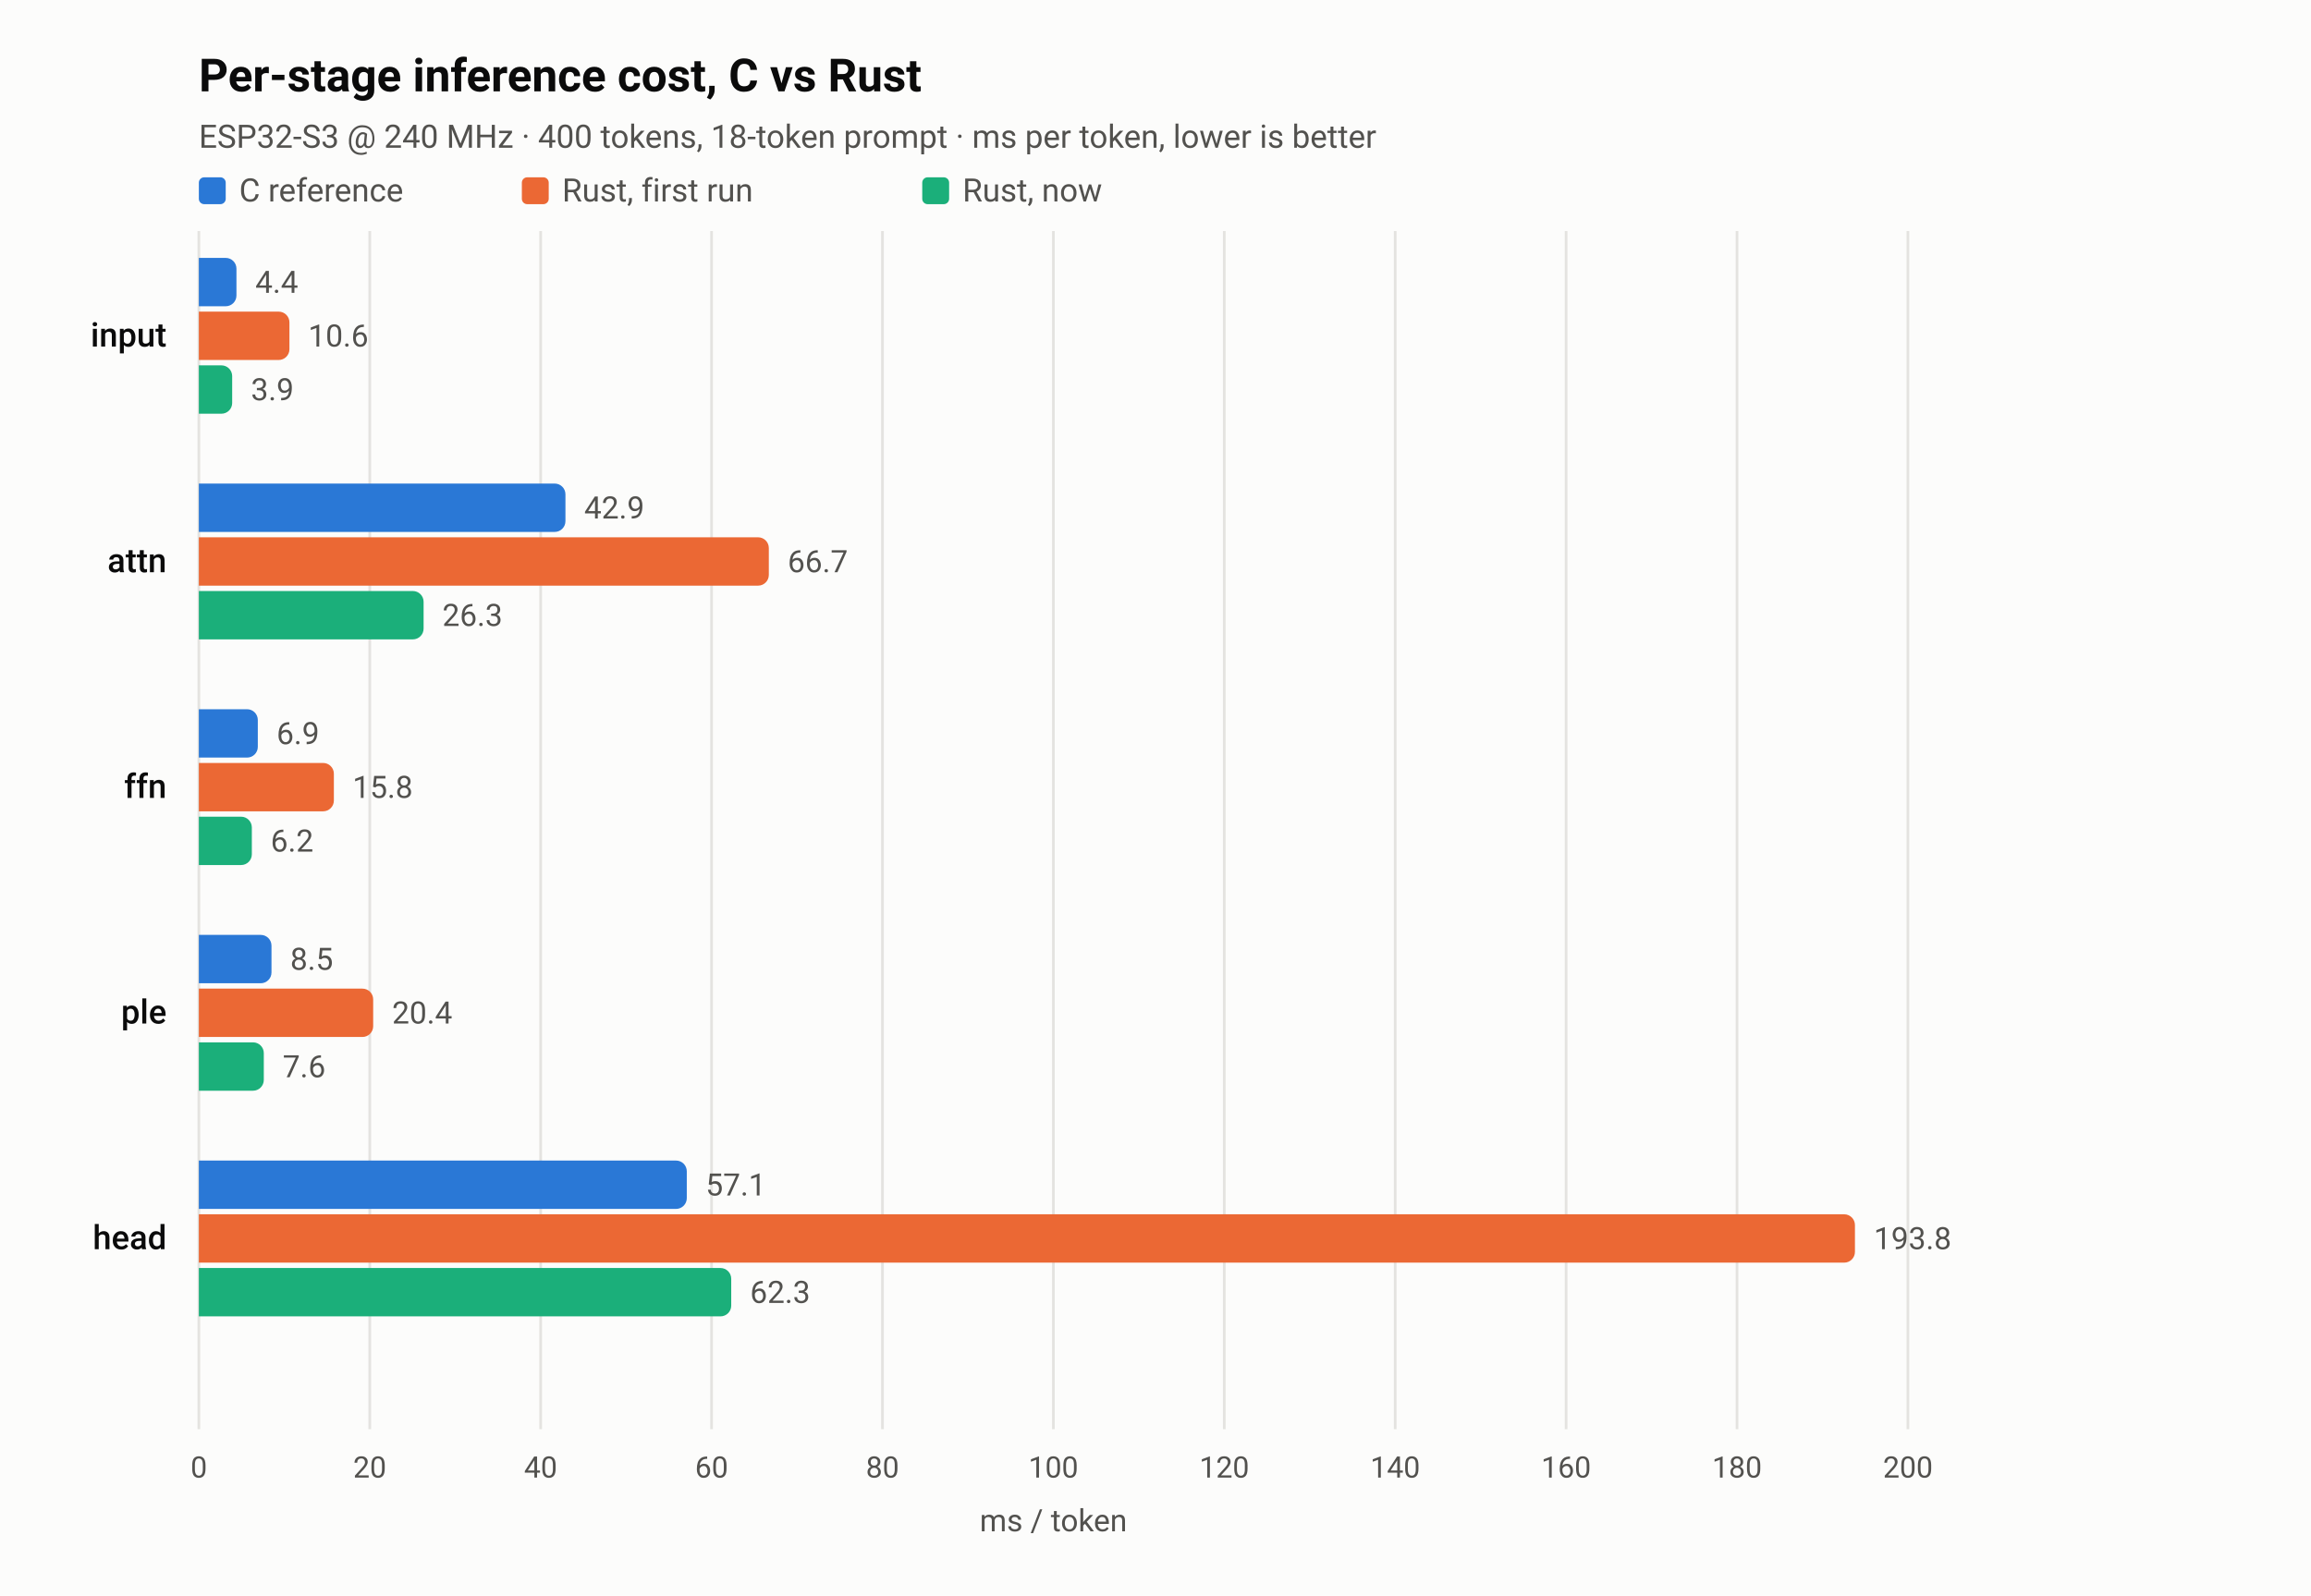
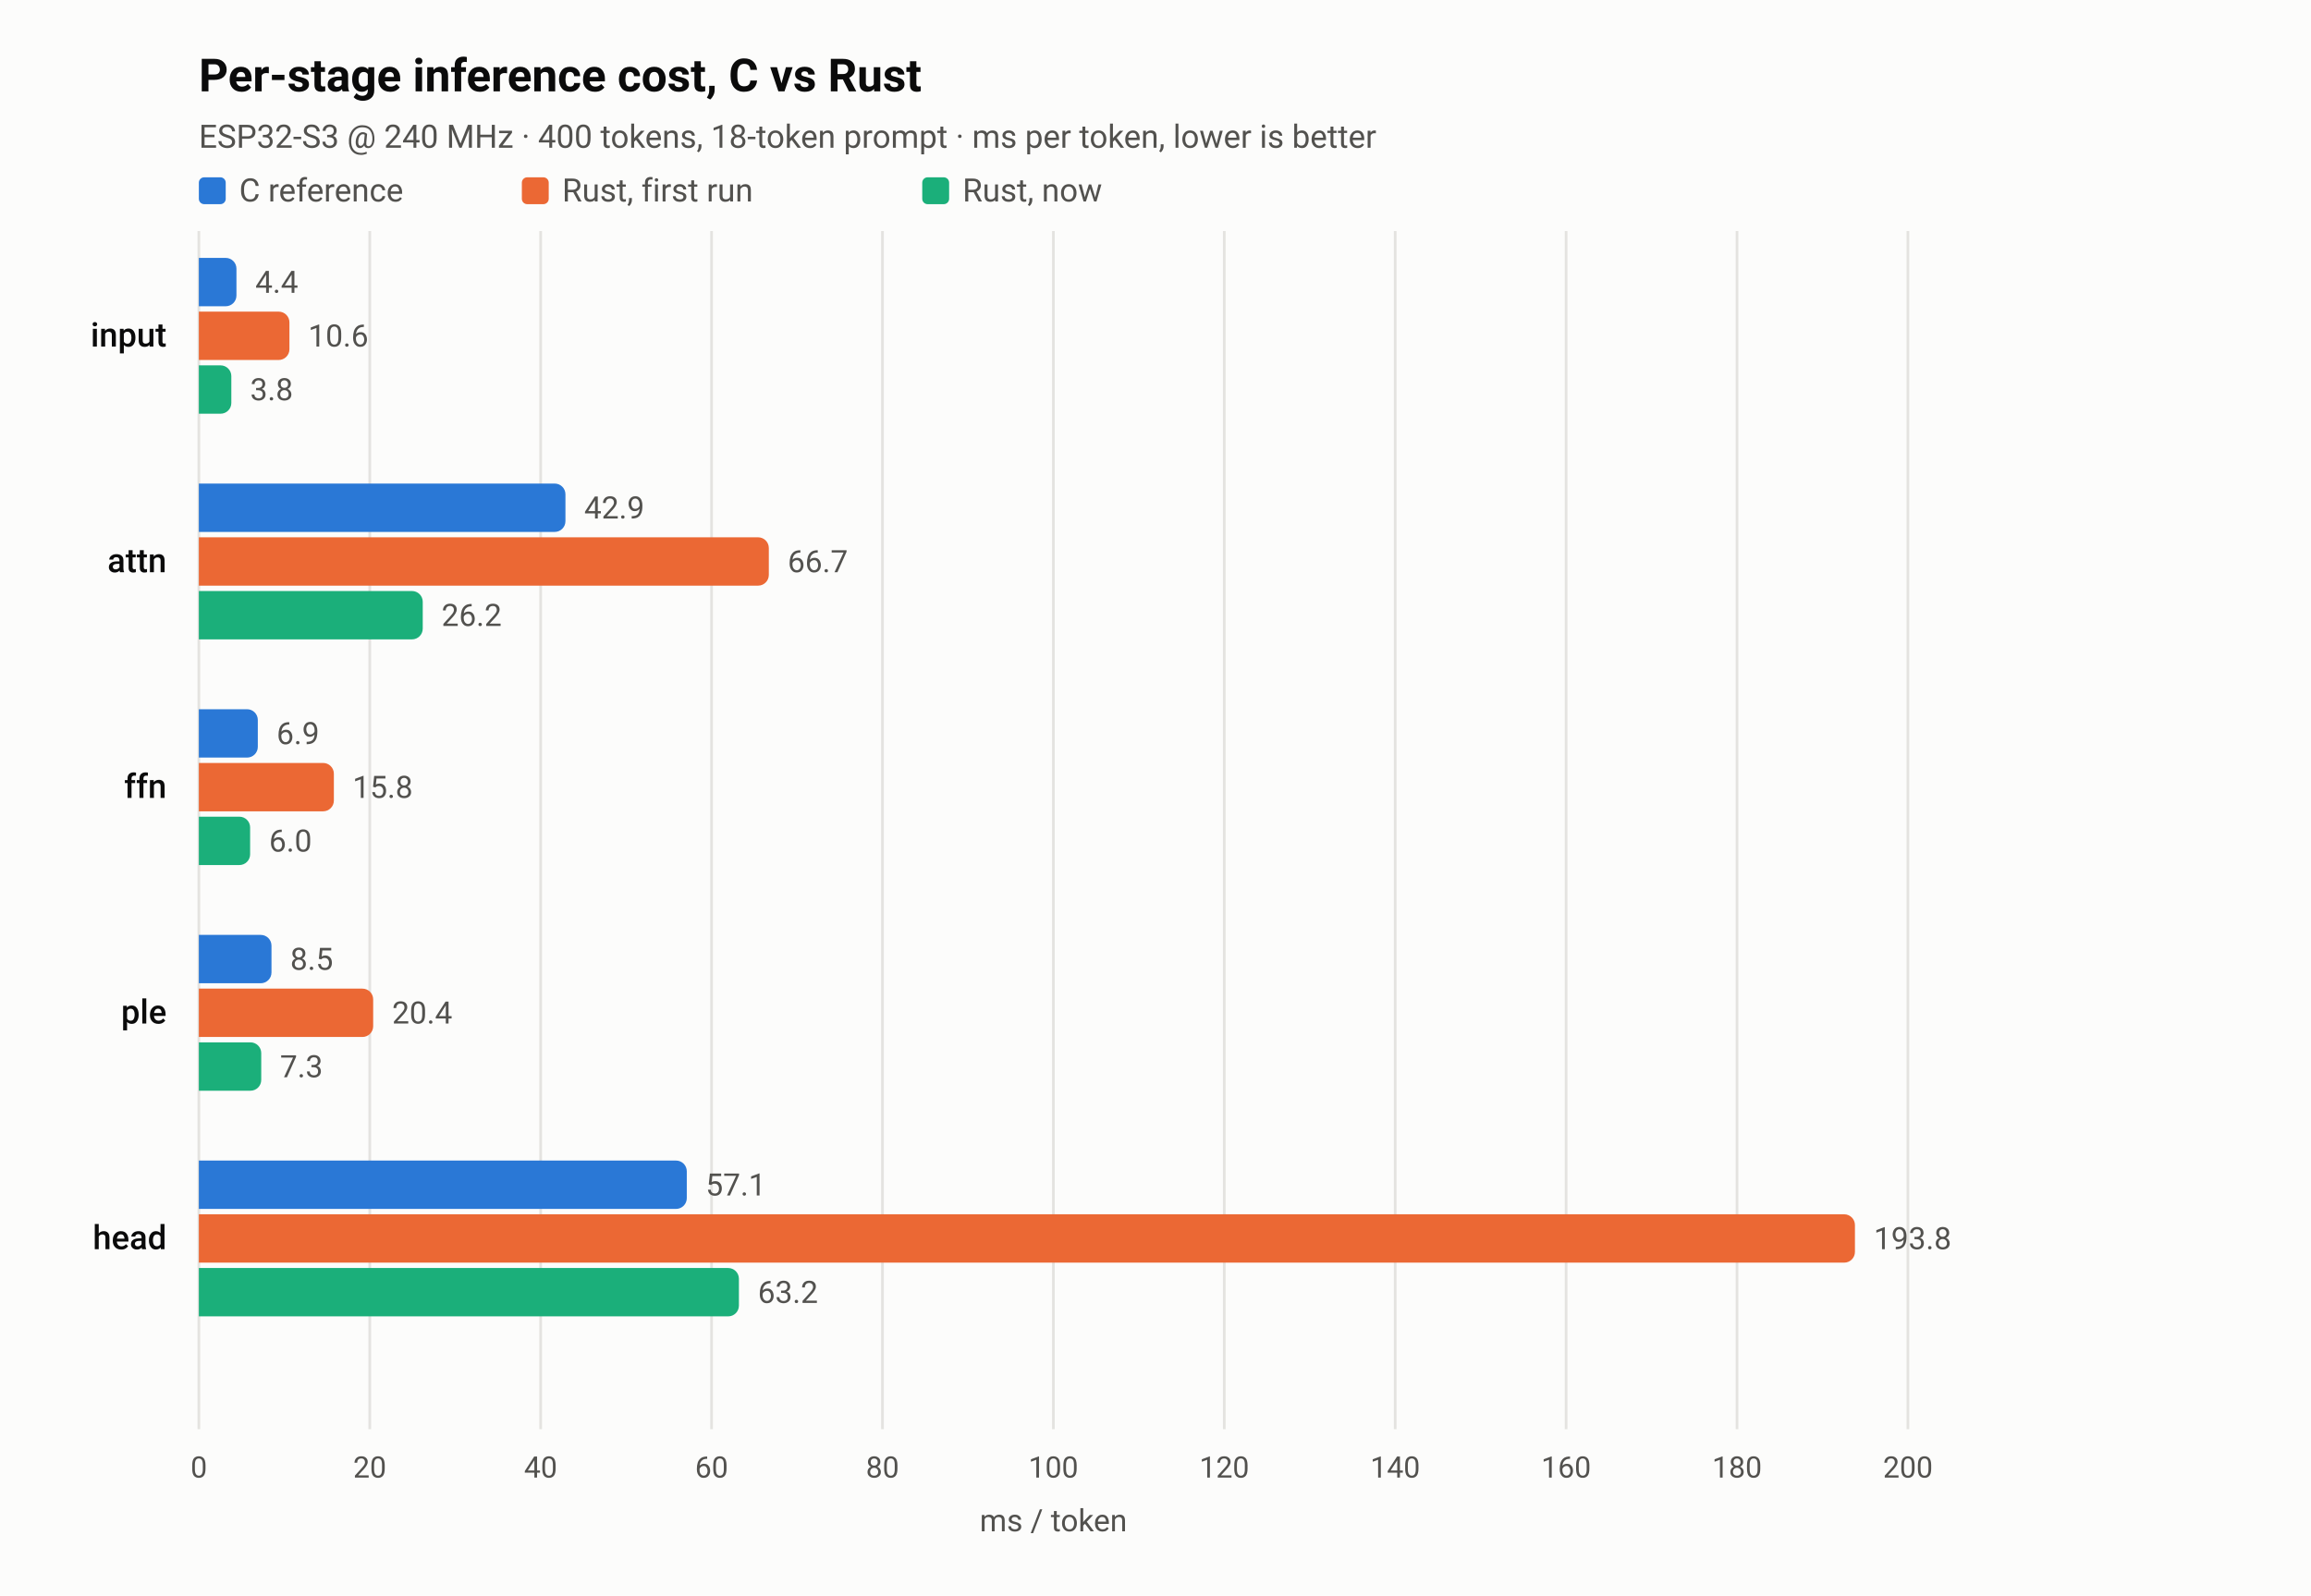
<svg xmlns="http://www.w3.org/2000/svg" width="860" height="594" viewBox="0 0 860 594" font-family="ui-sans-serif,-apple-system,Segoe UI,Roboto,sans-serif">
  <defs>
    <pattern id="prov" width="6" height="6" patternUnits="userSpaceOnUse" patternTransform="rotate(45)">
      <rect width="6" height="6" fill="none" />
      <line x1="0" y1="0" x2="0" y2="6" stroke="#fcfcfb" stroke-width="2" opacity="0.55" />
    </pattern>
  </defs>
  <rect width="860" height="594" fill="#fcfcfb" />
  <text x="74" y="34" font-size="17" font-weight="600" fill="#0b0b0b">Per-stage inference cost, C vs Rust</text>
  <text x="74" y="55" font-size="12" fill="#52514e">ESP32-S3 @ 240 MHz · 400 tokens, 18-token prompt · ms per token, lower is better</text>
  <rect x="74" y="66" width="10" height="10" rx="2" fill="#2a78d6" />
  <text x="89" y="75" font-size="12" fill="#52514e">C reference</text>
  <rect x="194.2" y="66" width="10" height="10" rx="2" fill="#eb6834" />
  <text x="209.2" y="75" font-size="12" fill="#52514e">Rust, first run</text>
  <rect x="343.2" y="66" width="10" height="10" rx="2" fill="#1baf7a" />
  <text x="358.2" y="75" font-size="12" fill="#52514e">Rust, now</text>
  <line x1="74.0" y1="86" x2="74.0" y2="532" stroke="#e4e3e0" stroke-width="1" />
  <text x="74.0" y="550" font-size="11" fill="#52514e" text-anchor="middle">0</text>
  <line x1="137.6" y1="86" x2="137.6" y2="532" stroke="#e4e3e0" stroke-width="1" />
  <text x="137.6" y="550" font-size="11" fill="#52514e" text-anchor="middle">20</text>
  <line x1="201.2" y1="86" x2="201.2" y2="532" stroke="#e4e3e0" stroke-width="1" />
  <text x="201.2" y="550" font-size="11" fill="#52514e" text-anchor="middle">40</text>
  <line x1="264.8" y1="86" x2="264.8" y2="532" stroke="#e4e3e0" stroke-width="1" />
  <text x="264.8" y="550" font-size="11" fill="#52514e" text-anchor="middle">60</text>
  <line x1="328.4" y1="86" x2="328.4" y2="532" stroke="#e4e3e0" stroke-width="1" />
  <text x="328.4" y="550" font-size="11" fill="#52514e" text-anchor="middle">80</text>
  <line x1="392.0" y1="86" x2="392.0" y2="532" stroke="#e4e3e0" stroke-width="1" />
  <text x="392.0" y="550" font-size="11" fill="#52514e" text-anchor="middle">100</text>
  <line x1="455.6" y1="86" x2="455.6" y2="532" stroke="#e4e3e0" stroke-width="1" />
  <text x="455.6" y="550" font-size="11" fill="#52514e" text-anchor="middle">120</text>
  <line x1="519.2" y1="86" x2="519.2" y2="532" stroke="#e4e3e0" stroke-width="1" />
  <text x="519.2" y="550" font-size="11" fill="#52514e" text-anchor="middle">140</text>
  <line x1="582.8" y1="86" x2="582.8" y2="532" stroke="#e4e3e0" stroke-width="1" />
  <text x="582.8" y="550" font-size="11" fill="#52514e" text-anchor="middle">160</text>
  <line x1="646.4" y1="86" x2="646.4" y2="532" stroke="#e4e3e0" stroke-width="1" />
  <text x="646.4" y="550" font-size="11" fill="#52514e" text-anchor="middle">180</text>
  <line x1="710.0" y1="86" x2="710.0" y2="532" stroke="#e4e3e0" stroke-width="1" />
  <text x="710.0" y="550" font-size="11" fill="#52514e" text-anchor="middle">200</text>
  <text x="392.0" y="570" font-size="11.5" fill="#52514e" text-anchor="middle">ms / token</text>
  <text x="62" y="129.0" font-size="12.5" font-weight="500" fill="#0b0b0b" text-anchor="end">input</text>
  <path d="M74,96 H83.992 A4,4 0 0 1 87.992,100 V110 A4,4 0 0 1 83.992,114 H74 Z" fill="#2a78d6" />
  <text x="95.0" y="109" font-size="11.5" fill="#52514e">4.4</text>
  <path d="M74,116 H103.708 A4,4 0 0 1 107.708,120 V130 A4,4 0 0 1 103.708,134 H74 Z" fill="#eb6834" />
  <text x="114.7" y="129" font-size="11.5" fill="#52514e">10.6</text>
-   <path d="M74,136 H82.402 A4,4 0 0 1 86.402,140 V150 A4,4 0 0 1 82.402,154 H74 Z" fill="#1baf7a" />
-   <text x="93.4" y="149" font-size="11.5" fill="#52514e">3.9</text>
+   <path d="M74,136 H82.084 A4,4 0 0 1 86.084,140 V150 A4,4 0 0 1 82.084,154 H74 Z" fill="#1baf7a" />
+   <text x="93.1" y="149" font-size="11.5" fill="#52514e">3.8</text>
  <text x="62" y="213.0" font-size="12.5" font-weight="500" fill="#0b0b0b" text-anchor="end">attn</text>
  <path d="M74,180 H206.422 A4,4 0 0 1 210.422,184 V194 A4,4 0 0 1 206.422,198 H74 Z" fill="#2a78d6" />
  <text x="217.4" y="193" font-size="11.5" fill="#52514e">42.9</text>
  <path d="M74,200 H282.106 A4,4 0 0 1 286.106,204 V214 A4,4 0 0 1 282.106,218 H74 Z" fill="#eb6834" />
  <text x="293.1" y="213" font-size="11.5" fill="#52514e">66.7</text>
-   <path d="M74,220 H153.634 A4,4 0 0 1 157.634,224 V234 A4,4 0 0 1 153.634,238 H74 Z" fill="#1baf7a" />
-   <text x="164.6" y="233" font-size="11.5" fill="#52514e">26.3</text>
+   <path d="M74,220 H153.316 A4,4 0 0 1 157.316,224 V234 A4,4 0 0 1 153.316,238 H74 Z" fill="#1baf7a" />
+   <text x="164.3" y="233" font-size="11.5" fill="#52514e">26.2</text>
  <text x="62" y="297.0" font-size="12.5" font-weight="500" fill="#0b0b0b" text-anchor="end">ffn</text>
  <path d="M74,264 H91.942 A4,4 0 0 1 95.942,268 V278 A4,4 0 0 1 91.942,282 H74 Z" fill="#2a78d6" />
  <text x="102.9" y="277" font-size="11.5" fill="#52514e">6.9</text>
  <path d="M74,284 H120.244 A4,4 0 0 1 124.244,288 V298 A4,4 0 0 1 120.244,302 H74 Z" fill="#eb6834" />
  <text x="131.2" y="297" font-size="11.5" fill="#52514e">15.8</text>
-   <path d="M74,304 H89.716 A4,4 0 0 1 93.716,308 V318 A4,4 0 0 1 89.716,322 H74 Z" fill="#1baf7a" />
-   <text x="100.7" y="317" font-size="11.5" fill="#52514e">6.2</text>
+   <path d="M74,304 H89.08 A4,4 0 0 1 93.08,308 V318 A4,4 0 0 1 89.08,322 H74 Z" fill="#1baf7a" />
+   <text x="100.1" y="317" font-size="11.5" fill="#52514e">6.0</text>
  <text x="62" y="381.0" font-size="12.5" font-weight="500" fill="#0b0b0b" text-anchor="end">ple</text>
  <path d="M74,348 H97.03 A4,4 0 0 1 101.03,352 V362 A4,4 0 0 1 97.03,366 H74 Z" fill="#2a78d6" />
  <text x="108.0" y="361" font-size="11.5" fill="#52514e">8.5</text>
  <path d="M74,368 H134.872 A4,4 0 0 1 138.872,372 V382 A4,4 0 0 1 134.872,386 H74 Z" fill="#eb6834" />
  <text x="145.9" y="381" font-size="11.5" fill="#52514e">20.4</text>
-   <path d="M74,388 H94.168 A4,4 0 0 1 98.168,392 V402 A4,4 0 0 1 94.168,406 H74 Z" fill="#1baf7a" />
-   <text x="105.2" y="401" font-size="11.5" fill="#52514e">7.6</text>
+   <path d="M74,388 H93.214 A4,4 0 0 1 97.214,392 V402 A4,4 0 0 1 93.214,406 H74 Z" fill="#1baf7a" />
+   <text x="104.2" y="401" font-size="11.5" fill="#52514e">7.3</text>
  <text x="62" y="465.0" font-size="12.5" font-weight="500" fill="#0b0b0b" text-anchor="end">head</text>
  <path d="M74,432 H251.578 A4,4 0 0 1 255.578,436 V446 A4,4 0 0 1 251.578,450 H74 Z" fill="#2a78d6" />
  <text x="262.6" y="445" font-size="11.5" fill="#52514e">57.1</text>
  <path d="M74,452 H686.284 A4,4 0 0 1 690.284,456 V466 A4,4 0 0 1 686.284,470 H74 Z" fill="#eb6834" />
  <text x="697.3" y="465" font-size="11.5" fill="#52514e">193.8</text>
-   <path d="M74,472 H268.114 A4,4 0 0 1 272.114,476 V486 A4,4 0 0 1 268.114,490 H74 Z" fill="#1baf7a" />
-   <text x="279.1" y="485" font-size="11.5" fill="#52514e">62.3</text>
+   <path d="M74,472 H270.976 A4,4 0 0 1 274.976,476 V486 A4,4 0 0 1 270.976,490 H74 Z" fill="#1baf7a" />
+   <text x="282.0" y="485" font-size="11.5" fill="#52514e">63.2</text>
</svg>
